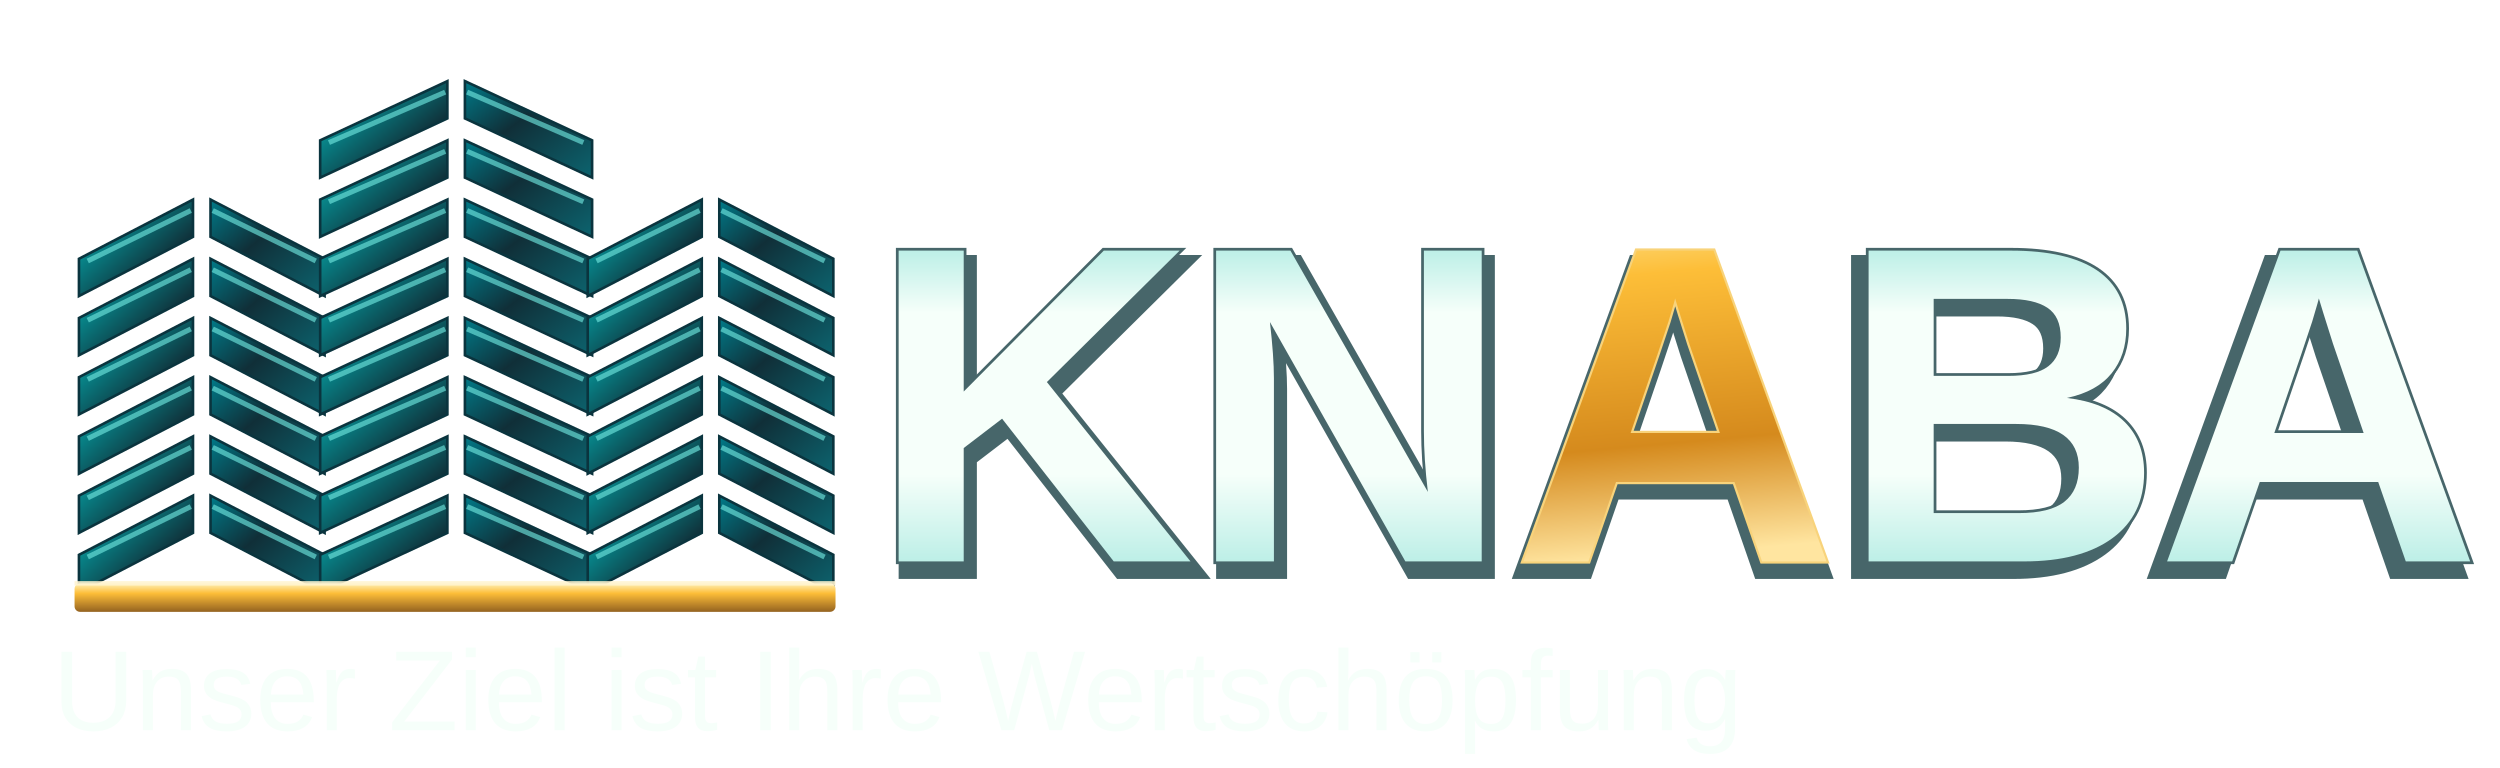
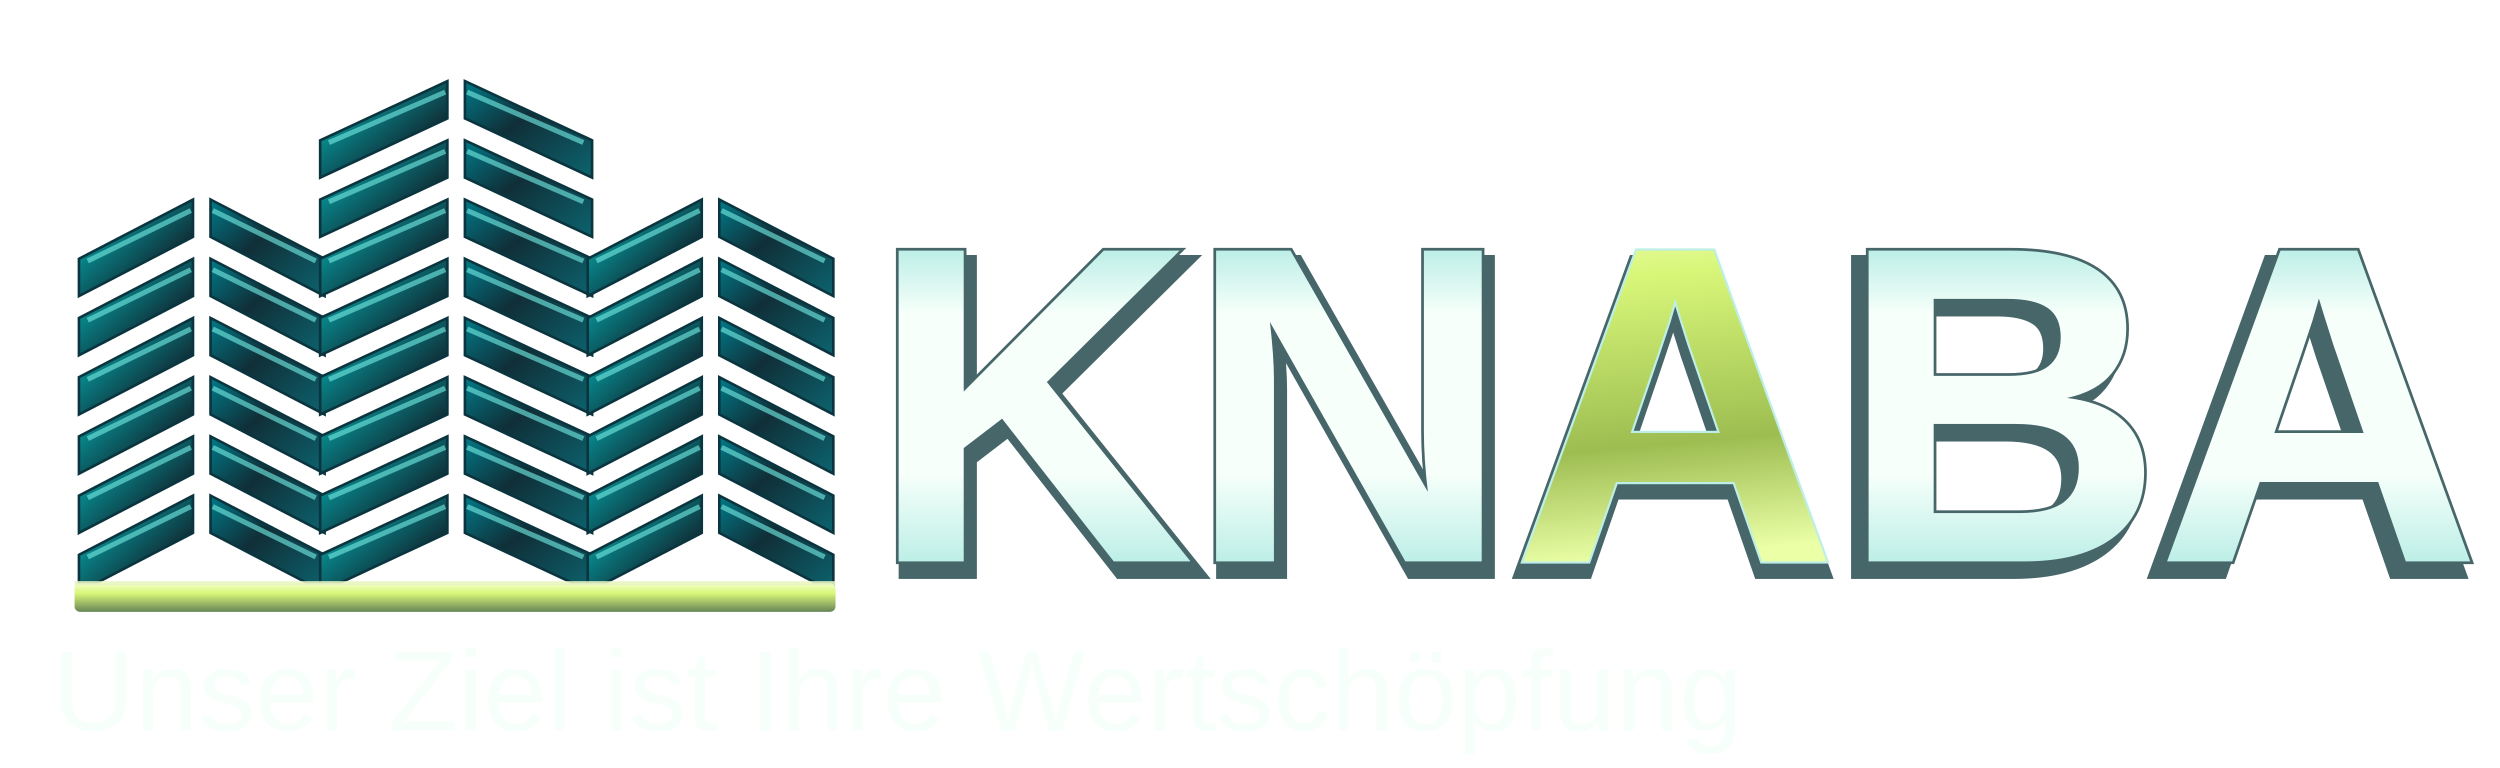
<svg xmlns="http://www.w3.org/2000/svg" viewBox="0 0 1140 350" role="img" aria-labelledby="knaba-title knaba-desc">
  <defs>
    <linearGradient id="buildingLeft" x1="0" x2=".9" y1=".15" y2="1">
      <stop stop-color="#13B8B4" />
      <stop offset=".32" stop-color="#087C81" />
      <stop offset=".72" stop-color="#102F38" />
      <stop offset="1" stop-color="#164F5A" />
    </linearGradient>
    <linearGradient id="buildingRight" x1="0" x2="1" y1="0" y2="1">
      <stop stop-color="#007B89" />
      <stop offset=".42" stop-color="#102F38" />
      <stop offset="1" stop-color="#0C646F" />
    </linearGradient>
    <linearGradient id="metalInk" x1="0" x2="0" y1="0" y2="1">
      <stop stop-color="#BDEFE7" />
      <stop offset=".2" stop-color="#F6FFFA" />
      <stop offset=".72" stop-color="#F6FFFA" />
      <stop offset="1" stop-color="#BDEFE7" />
    </linearGradient>
-     <linearGradient id="goldAccent" x1="0" x2=".45" y1="0" y2="1">
-       <stop stop-color="#FFF0B0" />
-       <stop offset=".24" stop-color="#FDBE38" />
-       <stop offset=".7" stop-color="#D58A1D" />
-       <stop offset="1" stop-color="#FFE5A0" />
+     <linearGradient id="limeAccent" x1="0" x2=".45" y1="0" y2="1">
+       <stop stop-color="#F3FFC6" />
+       <stop offset=".24" stop-color="#D8F779" />
+       <stop offset=".7" stop-color="#9DBD51" />
+       <stop offset="1" stop-color="#EAFFA6" />
    </linearGradient>
-     <linearGradient id="goldBase" x1="0" x2="0" y1="0" y2="1">
-       <stop stop-color="#FFF1BB" />
-       <stop offset=".35" stop-color="#FDBE38" />
-       <stop offset="1" stop-color="#946220" />
+     <linearGradient id="limeBase" x1="0" x2="0" y1="0" y2="1">
+       <stop stop-color="#F3FFC6" />
+       <stop offset=".35" stop-color="#D8F779" />
+       <stop offset="1" stop-color="#688456" />
    </linearGradient>
  </defs>
  <g aria-hidden="true">
    <g>
      <path d="M36 118 88 91 V108 L36 135 Z" fill="url(#buildingLeft)" stroke="#0A343E" stroke-width="1.2" />
      <path d="M96 91 148 118 V135 L96 108 Z" fill="url(#buildingRight)" stroke="#0A343E" stroke-width="1.2" />
      <path d="M40 119 87 96 M97 96 144 119" fill="none" stroke="#6DE3DC" stroke-opacity=".65" stroke-width="2.3" />
    </g>
    <g>
      <path d="M36 145 88 118 V135 L36 162 Z" fill="url(#buildingLeft)" stroke="#0A343E" stroke-width="1.2" />
      <path d="M96 118 148 145 V162 L96 135 Z" fill="url(#buildingRight)" stroke="#0A343E" stroke-width="1.2" />
      <path d="M40 146 87 123 M97 123 144 146" fill="none" stroke="#6DE3DC" stroke-opacity=".65" stroke-width="2.3" />
    </g>
    <g>
      <path d="M36 172 88 145 V162 L36 189 Z" fill="url(#buildingLeft)" stroke="#0A343E" stroke-width="1.2" />
      <path d="M96 145 148 172 V189 L96 162 Z" fill="url(#buildingRight)" stroke="#0A343E" stroke-width="1.2" />
      <path d="M40 173 87 150 M97 150 144 173" fill="none" stroke="#6DE3DC" stroke-opacity=".65" stroke-width="2.3" />
    </g>
    <g>
      <path d="M36 199 88 172 V189 L36 216 Z" fill="url(#buildingLeft)" stroke="#0A343E" stroke-width="1.2" />
      <path d="M96 172 148 199 V216 L96 189 Z" fill="url(#buildingRight)" stroke="#0A343E" stroke-width="1.2" />
      <path d="M40 200 87 177 M97 177 144 200" fill="none" stroke="#6DE3DC" stroke-opacity=".65" stroke-width="2.3" />
    </g>
    <g>
      <path d="M36 226 88 199 V216 L36 243 Z" fill="url(#buildingLeft)" stroke="#0A343E" stroke-width="1.2" />
      <path d="M96 199 148 226 V243 L96 216 Z" fill="url(#buildingRight)" stroke="#0A343E" stroke-width="1.2" />
      <path d="M40 227 87 204 M97 204 144 227" fill="none" stroke="#6DE3DC" stroke-opacity=".65" stroke-width="2.3" />
    </g>
    <g>
      <path d="M36 253 88 226 V243 L36 270 Z" fill="url(#buildingLeft)" stroke="#0A343E" stroke-width="1.2" />
      <path d="M96 226 148 253 V270 L96 243 Z" fill="url(#buildingRight)" stroke="#0A343E" stroke-width="1.2" />
      <path d="M40 254 87 231 M97 231 144 254" fill="none" stroke="#6DE3DC" stroke-opacity=".65" stroke-width="2.3" />
    </g>
    <g>
      <path d="M146 64 204 37 V54 L146 81 Z" fill="url(#buildingLeft)" stroke="#0A343E" stroke-width="1.2" />
      <path d="M212 37 270 64 V81 L212 54 Z" fill="url(#buildingRight)" stroke="#0A343E" stroke-width="1.2" />
      <path d="M150 65 203 42 M213 42 266 65" fill="none" stroke="#6DE3DC" stroke-opacity=".65" stroke-width="2.3" />
    </g>
    <g>
      <path d="M146 91 204 64 V81 L146 108 Z" fill="url(#buildingLeft)" stroke="#0A343E" stroke-width="1.2" />
      <path d="M212 64 270 91 V108 L212 81 Z" fill="url(#buildingRight)" stroke="#0A343E" stroke-width="1.2" />
      <path d="M150 92 203 69 M213 69 266 92" fill="none" stroke="#6DE3DC" stroke-opacity=".65" stroke-width="2.3" />
    </g>
    <g>
      <path d="M146 118 204 91 V108 L146 135 Z" fill="url(#buildingLeft)" stroke="#0A343E" stroke-width="1.2" />
      <path d="M212 91 270 118 V135 L212 108 Z" fill="url(#buildingRight)" stroke="#0A343E" stroke-width="1.2" />
      <path d="M150 119 203 96 M213 96 266 119" fill="none" stroke="#6DE3DC" stroke-opacity=".65" stroke-width="2.3" />
    </g>
    <g>
      <path d="M146 145 204 118 V135 L146 162 Z" fill="url(#buildingLeft)" stroke="#0A343E" stroke-width="1.2" />
      <path d="M212 118 270 145 V162 L212 135 Z" fill="url(#buildingRight)" stroke="#0A343E" stroke-width="1.2" />
      <path d="M150 146 203 123 M213 123 266 146" fill="none" stroke="#6DE3DC" stroke-opacity=".65" stroke-width="2.3" />
    </g>
    <g>
      <path d="M146 172 204 145 V162 L146 189 Z" fill="url(#buildingLeft)" stroke="#0A343E" stroke-width="1.2" />
      <path d="M212 145 270 172 V189 L212 162 Z" fill="url(#buildingRight)" stroke="#0A343E" stroke-width="1.2" />
      <path d="M150 173 203 150 M213 150 266 173" fill="none" stroke="#6DE3DC" stroke-opacity=".65" stroke-width="2.3" />
    </g>
    <g>
      <path d="M146 199 204 172 V189 L146 216 Z" fill="url(#buildingLeft)" stroke="#0A343E" stroke-width="1.2" />
      <path d="M212 172 270 199 V216 L212 189 Z" fill="url(#buildingRight)" stroke="#0A343E" stroke-width="1.2" />
      <path d="M150 200 203 177 M213 177 266 200" fill="none" stroke="#6DE3DC" stroke-opacity=".65" stroke-width="2.3" />
    </g>
    <g>
      <path d="M146 226 204 199 V216 L146 243 Z" fill="url(#buildingLeft)" stroke="#0A343E" stroke-width="1.2" />
      <path d="M212 199 270 226 V243 L212 216 Z" fill="url(#buildingRight)" stroke="#0A343E" stroke-width="1.2" />
      <path d="M150 227 203 204 M213 204 266 227" fill="none" stroke="#6DE3DC" stroke-opacity=".65" stroke-width="2.3" />
    </g>
    <g>
      <path d="M146 253 204 226 V243 L146 270 Z" fill="url(#buildingLeft)" stroke="#0A343E" stroke-width="1.2" />
      <path d="M212 226 270 253 V270 L212 243 Z" fill="url(#buildingRight)" stroke="#0A343E" stroke-width="1.2" />
      <path d="M150 254 203 231 M213 231 266 254" fill="none" stroke="#6DE3DC" stroke-opacity=".65" stroke-width="2.3" />
    </g>
    <g>
      <path d="M268 118 320 91 V108 L268 135 Z" fill="url(#buildingLeft)" stroke="#0A343E" stroke-width="1.2" />
      <path d="M328 91 380 118 V135 L328 108 Z" fill="url(#buildingRight)" stroke="#0A343E" stroke-width="1.2" />
      <path d="M272 119 319 96 M329 96 376 119" fill="none" stroke="#6DE3DC" stroke-opacity=".65" stroke-width="2.3" />
    </g>
    <g>
      <path d="M268 145 320 118 V135 L268 162 Z" fill="url(#buildingLeft)" stroke="#0A343E" stroke-width="1.2" />
      <path d="M328 118 380 145 V162 L328 135 Z" fill="url(#buildingRight)" stroke="#0A343E" stroke-width="1.2" />
      <path d="M272 146 319 123 M329 123 376 146" fill="none" stroke="#6DE3DC" stroke-opacity=".65" stroke-width="2.3" />
    </g>
    <g>
      <path d="M268 172 320 145 V162 L268 189 Z" fill="url(#buildingLeft)" stroke="#0A343E" stroke-width="1.2" />
      <path d="M328 145 380 172 V189 L328 162 Z" fill="url(#buildingRight)" stroke="#0A343E" stroke-width="1.2" />
      <path d="M272 173 319 150 M329 150 376 173" fill="none" stroke="#6DE3DC" stroke-opacity=".65" stroke-width="2.3" />
    </g>
    <g>
      <path d="M268 199 320 172 V189 L268 216 Z" fill="url(#buildingLeft)" stroke="#0A343E" stroke-width="1.2" />
      <path d="M328 172 380 199 V216 L328 189 Z" fill="url(#buildingRight)" stroke="#0A343E" stroke-width="1.2" />
      <path d="M272 200 319 177 M329 177 376 200" fill="none" stroke="#6DE3DC" stroke-opacity=".65" stroke-width="2.3" />
    </g>
    <g>
      <path d="M268 226 320 199 V216 L268 243 Z" fill="url(#buildingLeft)" stroke="#0A343E" stroke-width="1.2" />
      <path d="M328 199 380 226 V243 L328 216 Z" fill="url(#buildingRight)" stroke="#0A343E" stroke-width="1.2" />
      <path d="M272 227 319 204 M329 204 376 227" fill="none" stroke="#6DE3DC" stroke-opacity=".65" stroke-width="2.3" />
    </g>
    <g>
      <path d="M268 253 320 226 V243 L268 270 Z" fill="url(#buildingLeft)" stroke="#0A343E" stroke-width="1.2" />
      <path d="M328 226 380 253 V270 L328 243 Z" fill="url(#buildingRight)" stroke="#0A343E" stroke-width="1.2" />
      <path d="M272 254 319 231 M329 231 376 254" fill="none" stroke="#6DE3DC" stroke-opacity=".65" stroke-width="2.3" />
    </g>
-     <rect x="34" y="266" width="347" height="13" rx="2.5" fill="url(#goldBase)" />
-     <path d="M34 266H381" fill="none" stroke="#FFF4D0" stroke-width="2" opacity=".88" />
+     <rect x="34" y="266" width="347" height="13" rx="2.5" fill="url(#limeBase)" />
+     <path d="M34 266H381" fill="none" stroke="#EAF5C3" stroke-width="2" opacity=".88" />
  </g>
  <g font-family="Arial,Helvetica,sans-serif" font-size="206" font-weight="800" letter-spacing="-4" aria-hidden="true">
    <text x="396" y="256" textLength="728" lengthAdjust="spacingAndGlyphs" fill="#47666A" stroke="#47666A" stroke-width="6" transform="translate(3 5)">KNABA</text>
-     <text x="396" y="256" textLength="728" lengthAdjust="spacingAndGlyphs" fill="url(#metalInk)" stroke="#47666A" stroke-width="2.5" paint-order="stroke fill">KN<tspan fill="url(#goldAccent)" stroke="#F8D37B" stroke-width="2">A</tspan>BA</text>
+     <text x="396" y="256" textLength="728" lengthAdjust="spacingAndGlyphs" fill="url(#metalInk)" stroke="#47666A" stroke-width="2.5" paint-order="stroke fill">KN<tspan fill="url(#limeAccent)" stroke="#BDEFE7" stroke-width="2">A</tspan>BA</text>
  </g>
  <text x="24" y="333" textLength="1086" lengthAdjust="spacingAndGlyphs" font-family="Arial,Helvetica,sans-serif" font-size="52" font-weight="400" fill="#F6FFFA">Unser Ziel ist Ihre Wertschöpfung</text>
</svg>
